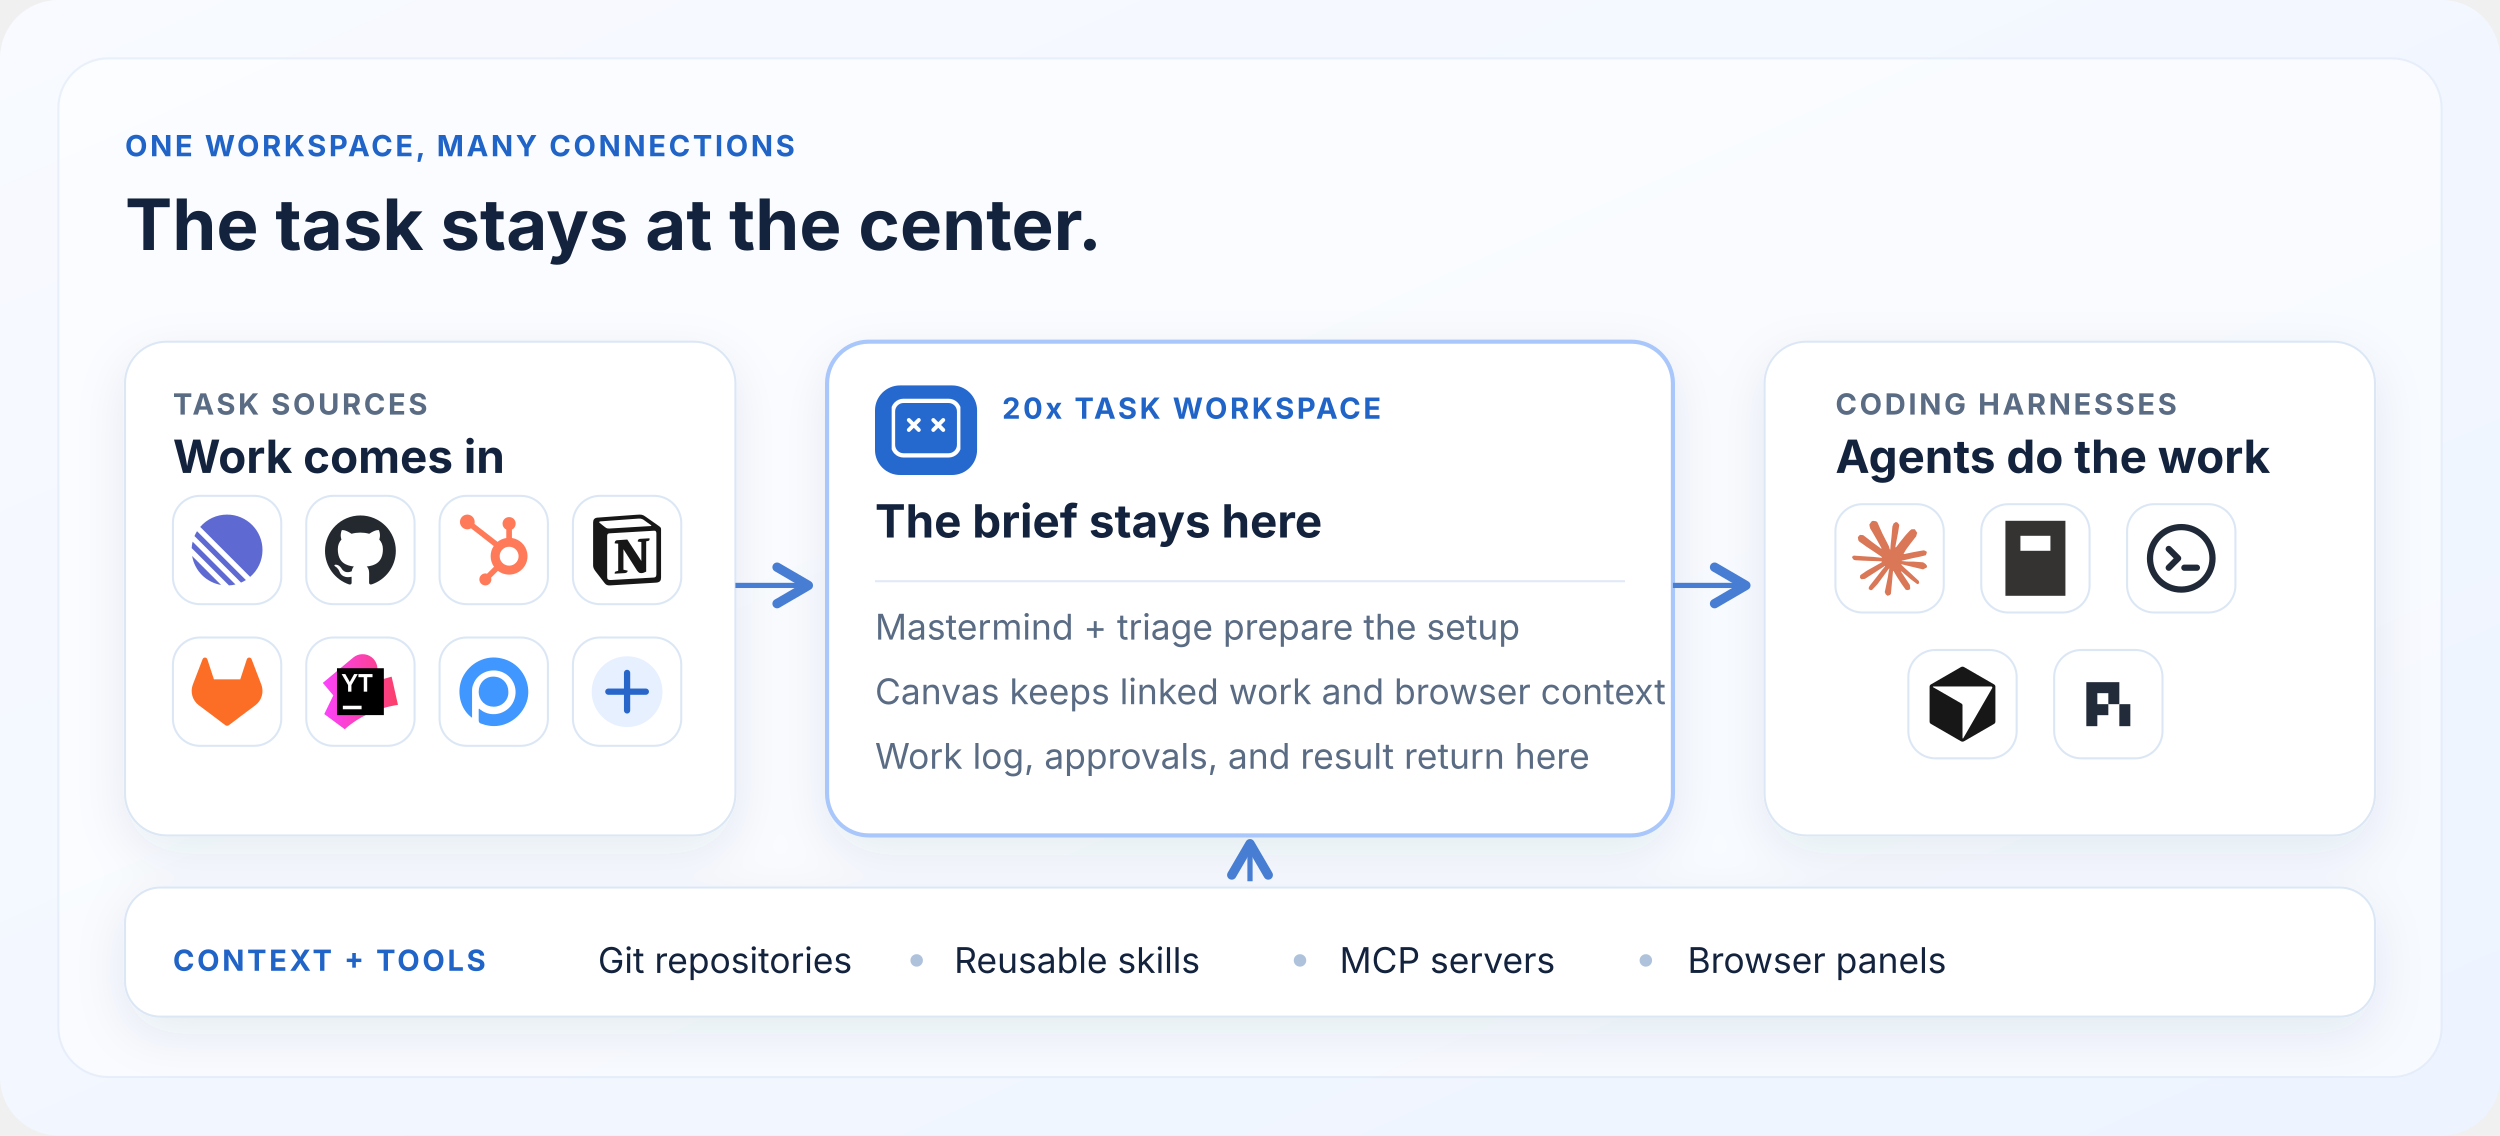
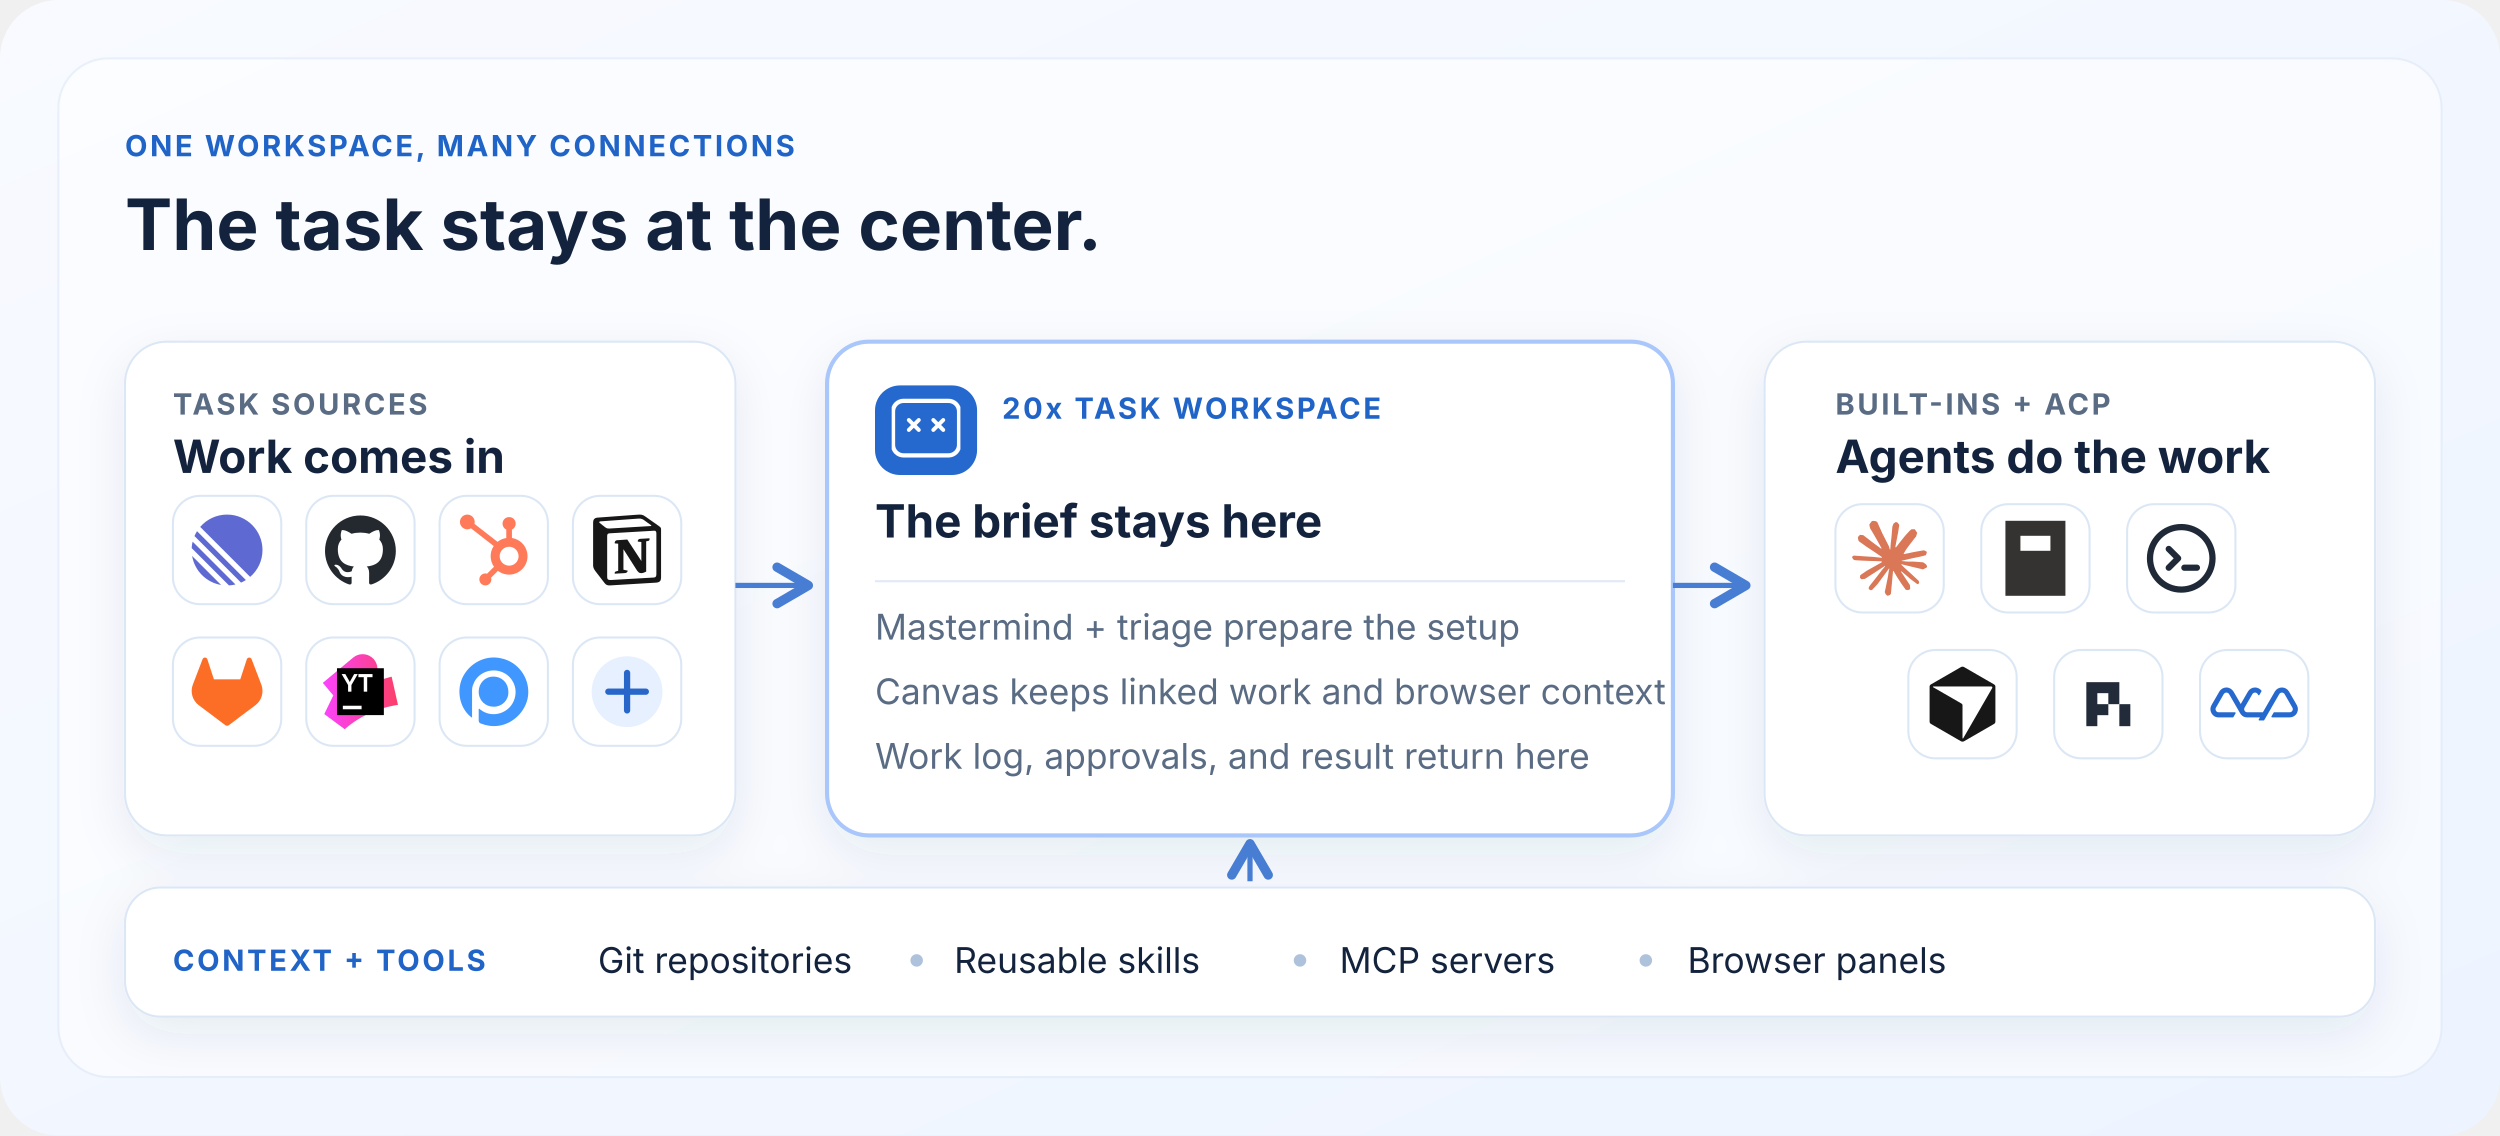
<svg xmlns="http://www.w3.org/2000/svg" width="1200" height="545" viewBox="0 0 1200 545" role="img" aria-labelledby="title desc">
  <defs>
    <linearGradient id="background" x1="0" y1="0" x2="1" y2="1">
      <stop offset="0" stop-color="#f8faff" />
      <stop offset="1" stop-color="#edf4ff" />
    </linearGradient>
    <filter id="shadow" x="-12%" y="-20%" width="124%" height="150%">
      <feDropShadow dx="0" dy="8" stdDeviation="12" flood-color="#173761" flood-opacity=".08" />
    </filter>
    <marker id="arrow" markerWidth="9" markerHeight="9" refX="7" refY="4.5" orient="auto">
      <path d="M1 1 L7 4.5 L1 8" fill="none" stroke="#477dd2" stroke-width="1.8" stroke-linecap="round" stroke-linejoin="round" />
    </marker>
    <style>text{font-family:Inter,-apple-system,BlinkMacSystemFont,"Segoe UI",sans-serif}.ink{fill:#14233d}.muted{fill:#5a6b84}.blue{fill:#2064c7}.eyebrow{font-size:14px;font-weight:750;letter-spacing:.09em}.title{font-size:34px;font-weight:750}.heading{font-size:22px;font-weight:700}.body{font-size:17px}</style>
    <symbol id="logo-linear" viewBox="0 0 24 24">
      <path d="M2.886 4.18A11.982 11.982 0 0 1 11.99 0C18.624 0 24 5.376 24 12.009c0 3.64-1.62 6.903-4.18 9.105L2.887 4.18ZM1.817 5.626l16.556 16.556c-.524.33-1.075.62-1.65.866L.951 7.277c.247-.575.537-1.126.866-1.65ZM.322 9.163l14.515 14.515c-.71.172-1.443.282-2.195.322L0 11.358a12 12 0 0 1 .322-2.195Zm-.17 4.862 9.823 9.824a12.02 12.02 0 0 1-9.824-9.824Z" fill="#5E6AD2" />
    </symbol>
    <symbol id="logo-github" viewBox="0 0 24 24">
      <path d="M12 .297c-6.63 0-12 5.373-12 12 0 5.303 3.438 9.8 8.205 11.385.6.113.82-.258.82-.577 0-.285-.01-1.04-.015-2.04-3.338.724-4.042-1.61-4.042-1.61C4.422 18.07 3.633 17.7 3.633 17.7c-1.087-.744.084-.729.084-.729 1.205.084 1.838 1.236 1.838 1.236 1.07 1.835 2.809 1.305 3.495.998.108-.776.417-1.305.76-1.605-2.665-.3-5.466-1.332-5.466-5.93 0-1.31.465-2.38 1.235-3.22-.135-.303-.54-1.523.105-3.176 0 0 1.005-.322 3.3 1.23.96-.267 1.98-.399 3-.405 1.02.006 2.04.138 3 .405 2.28-1.552 3.285-1.23 3.285-1.23.645 1.653.24 2.873.12 3.176.765.84 1.23 1.91 1.23 3.22 0 4.61-2.805 5.625-5.475 5.92.42.36.81 1.096.81 2.22 0 1.606-.015 2.896-.015 3.286 0 .315.21.69.825.57C20.565 22.092 24 17.592 24 12.297c0-6.627-5.373-12-12-12" fill="#24292F" />
    </symbol>
    <symbol id="logo-hubspot" viewBox="0 0 24 24">
      <path d="M18.164 7.93V5.084a2.198 2.198 0 001.267-1.978v-.067A2.2 2.2 0 0017.238.845h-.067a2.2 2.2 0 00-2.193 2.193v.067a2.196 2.196 0 001.252 1.973l.013.006v2.852a6.22 6.22 0 00-2.969 1.31l.012-.01-7.828-6.095A2.497 2.497 0 104.3 4.656l-.012.006 7.697 5.991a6.176 6.176 0 00-1.038 3.446c0 1.343.425 2.588 1.147 3.607l-.013-.02-2.342 2.343a1.968 1.968 0 00-.58-.095h-.002a2.033 2.033 0 102.033 2.033 1.978 1.978 0 00-.1-.595l.005.014 2.317-2.317a6.247 6.247 0 104.782-11.134l-.036-.005zm-.964 9.378a3.206 3.206 0 113.215-3.207v.002a3.206 3.206 0 01-3.207 3.207z" fill="#FF7A59" />
    </symbol>
    <symbol id="logo-notion" viewBox="0 0 24 24">
      <path d="M4.459 4.208c.746.606 1.026.56 2.428.466l13.215-.793c.28 0 .047-.28-.046-.326L17.86 1.968c-.42-.326-.981-.7-2.055-.607L3.01 2.295c-.466.046-.56.28-.374.466zm.793 3.08v13.904c0 .747.373 1.027 1.214.98l14.523-.84c.841-.046.935-.56.935-1.167V6.354c0-.606-.233-.933-.748-.887l-15.177.887c-.56.047-.747.327-.747.933zm14.337.745c.093.42 0 .84-.42.888l-.7.14v10.264c-.608.327-1.168.514-1.635.514-.748 0-.935-.234-1.495-.933l-4.577-7.186v6.952L12.21 19s0 .84-1.168.84l-3.222.186c-.093-.186 0-.653.327-.746l.84-.233V9.854L7.822 9.76c-.094-.42.14-1.026.793-1.073l3.456-.233 4.764 7.279v-6.44l-1.215-.139c-.093-.514.28-.887.747-.933zM1.936 1.035l13.31-.98c1.634-.14 2.055-.047 3.082.7l4.249 2.986c.7.513.934.653.934 1.213v16.378c0 1.026-.373 1.634-1.68 1.726l-15.458.934c-.98.047-1.448-.093-1.962-.747l-3.129-4.06c-.56-.747-.793-1.306-.793-1.96V2.667c0-.839.374-1.54 1.447-1.632z" fill="#171717" />
    </symbol>
    <symbol id="logo-gitlab" viewBox="0 0 24 24">
      <path d="m23.6 9.593-.034-.086L20.3.981a.851.851 0 0 0-.336-.405.875.875 0 0 0-1.0.054.875.875 0 0 0-.29.44l-2.205 6.748H7.537l-2.206-6.748a.857.857 0 0 0-.29-.441.875.875 0 0 0-1-.054.859.859 0 0 0-.336.405L.433 9.502l-.033.086a6.066 6.066 0 0 0 2.012 7.011l.011.009.03.021 4.976 3.726 2.462 1.863 1.5 1.132a1.008 1.008 0 0 0 1.22 0l1.5-1.132 2.462-1.863 5.006-3.749.013-.01a6.068 6.068 0 0 0 2.009-7.003z" fill="#FC6D26" />
    </symbol>
    <symbol id="logo-cursor" viewBox="0 0 24 24">
      <path d="M11.503.131 1.891 5.678a.84.84 0 0 0-.42.726v11.188c0 .3.162.575.42.724l9.609 5.55a1 1 0 0 0 .998 0l9.61-5.55a.84.84 0 0 0 .42-.724V6.404a.84.84 0 0 0-.42-.726L12.497.131a1.01 1.01 0 0 0-.996 0M2.657 6.338h18.55c.263 0 .43.287.297.515L12.23 22.918c-.062.107-.229.064-.229-.06V12.335a.59.59 0 0 0-.295-.51l-9.11-5.257c-.109-.063-.064-.23.061-.23" fill="#171717" />
    </symbol>
    <symbol id="logo-youtrack" viewBox="0 0 64 64">
      <defs>
        <linearGradient id="youtrack_svg__a" x1="-.102" x2="64.053" y1="32" y2="32" gradientUnits="userSpaceOnUse">
          <stop stop-color="#FB43FF" />
          <stop offset=".97" stop-color="#FB406D" />
        </linearGradient>
      </defs>
      <path fill="url(#youtrack_svg__a)" d="M1.306 51.245a.25.25 0 0 1-.076-.31l7.636-15.726L.058 24.691a.25.25 0 0 1 .032-.352L25.78 2.932a12.665 12.665 0 0 1 15.884-.26 12.59 12.59 0 0 1 3.597 15.436l-2.8 5.767q1.638-.55 3.241-1l12.674-3.64a.25.25 0 0 1 .313.186l5.306 23.585a.253.253 0 0 1-.215.307c-1.682.212-10.858 1.53-22.281 6.33-12.944 5.435-21.485 13.162-22.695 14.292a.246.246 0 0 1-.319.014z" />
      <path fill="#000" d="M52 12H12v40h40z" />
      <path fill="#fff" d="M33 44H17v3h16zM21.467 26.37l-5.488-9.378h3.15l3.399 5.992.397.858.397-.869 3.311-5.98h3.098l-5.403 9.357v5.648h-2.861zM30.288 16.992h12.037v2.637H37.78V32h-2.927v-12.37h-4.566z" />
    </symbol>
    <symbol id="logo-claude" viewBox="0 6.603 1192.672 1193.397">
      <path d="m233.96 800.215 234.684-131.678 3.947-11.436-3.947-6.363h-11.436l-39.221-2.416-134.094-3.624-116.296-4.832-112.67-6.04-28.35-6.04-26.577-35.035 2.738-17.477 23.84-16.027 34.147 2.98 75.463 5.155 113.235 7.812 82.147 4.832 121.692 12.644h19.329l2.738-7.812-6.604-4.832-5.154-4.832-117.182-79.41-126.845-83.92-66.443-48.321-35.92-24.484-18.12-22.953-7.813-50.093 32.618-35.92 43.812 2.98 11.195 2.98 44.375 34.147 94.792 73.37 123.786 91.167 18.12 15.06 7.249-5.154.886-3.624-8.135-13.61-67.329-121.692-71.838-123.785-31.974-51.302-8.456-30.765c-2.98-12.645-5.154-23.275-5.154-36.242l37.127-50.416 20.537-6.604 49.53 6.604 20.86 18.121 30.765 70.39 49.852 110.818 77.315 150.684 22.631 44.698 12.08 41.396 4.51 12.645h7.813v-7.248l6.362-84.886 11.759-104.215 11.436-134.094 3.946-37.772 18.685-45.262 37.127-24.482 28.994 13.852 23.839 34.148-3.303 22.067-14.174 92.134-27.785 144.323-18.121 96.644h10.55l12.08-12.08 48.887-64.913 82.147-102.685 36.242-40.752 42.282-45.02 27.14-21.423h51.303l37.772 56.135-16.913 57.986-52.832 67.007-43.812 56.779-62.82 84.563-39.22 67.651 3.623 5.396 9.343-.886 141.906-30.201 76.671-13.852 91.49-15.705 41.396 19.329 4.51 19.65-16.269 40.189-97.852 24.16-114.764 22.954-170.9 40.43-2.093 1.53 2.416 2.98 76.993 7.248 32.94 1.771h80.617l150.12 11.195 39.222 25.933 23.517 31.732-3.946 24.16-60.403 30.766-81.503-19.33-190.228-45.26-65.235-16.27h-9.02v5.397l54.362 53.154 99.624 89.96 124.752 115.973 6.362 28.671-16.027 22.63-16.912-2.415-109.611-82.47-42.282-37.127-95.758-80.618h-6.363v8.456l22.067 32.296 116.537 175.167 6.04 53.719-8.456 17.476-30.201 10.55-33.181-6.04-68.215-95.758-70.39-107.84-56.778-96.644-6.926 3.947-33.503 360.886-15.705 18.443-36.243 13.852-30.201-22.953-16.027-37.127 16.027-73.37 19.329-95.758 15.704-76.107 14.175-94.55 8.456-31.41-.563-2.094-6.927.886-71.275 97.852-108.402 146.497-85.772 91.812-20.537 8.134-35.597-18.443 3.301-32.94 19.893-29.315 118.712-151.007 71.597-93.583 46.228-54.04-.322-7.813h-2.738l-315.302 204.725-56.135 7.248-24.16-22.63 2.98-37.128 11.435-12.08 94.792-65.236-.322.323z" fill="#D97757" />
    </symbol>
    <symbol id="logo-opencode" viewBox="0 0 240 300">
      <path d="M0 0h240v300H0zM60 60h120v180H60zM60 120h120v120H60z" fill="#353331" fill-rule="evenodd" />
    </symbol>
    <symbol id="logo-codex" viewBox="0 0 24 24">
      <circle cx="12" cy="12" r="10" fill="none" stroke="#1F2937" stroke-width="2" />
      <path d="M8 9l3 3-3 3M13 15h4" fill="none" stroke="#1F2937" stroke-width="2" stroke-linecap="round" stroke-linejoin="round" />
    </symbol>
    <symbol id="logo-pi" viewBox="0 0 800 800">
      <path fill="#222B39" fill-rule="evenodd" d="M165.29 165.29H517.36V400H400V517.36H282.65V634.72H165.29ZM282.65 282.65V400H400V282.65Z" />
      <path fill="#222B39" d="M517.36 400H634.72V634.72H517.36Z" />
    </symbol>
    <symbol id="logo-peakflo" viewBox="0 0 16 16">
      <circle cx="8" cy="8" r="8" fill="white" />
      <path d="M3.1 13.9C0.4 12 -0.5 8 0.9 4.9C2.5 1.5 6.2 -0.4 9.8 0.5C13.4 1.3 15.9 4.6 15.8 8.3C15.7 11.9 12.7 15.2 9.1 15.7C7.7 15.9 6.4 15.7 5.1 15.2C4.8 15.1 4.6 14.9 4.6 14.5C4.6 13.6 4.6 12.7 4.6 11.9C4.8 11.8 4.8 11.9 4.9 12C7.6 14.2 11.7 12.9 12.7 9.6C13.5 7.1 12.2 4.4 9.7 3.5C7.2 2.6 4.3 3.8 3.4 6.3C3.2 6.7 3.1 7.2 3.1 7.7C3.1 9.6 3.1 11.4 3.1 13.3C3.1 13.5 3.1 13.7 3.1 13.9Z" fill="#3F97FF" />
      <path d="M8 11.4C6.1 11.4 4.6 10 4.6 8C4.6 6.1 6 4.6 7.9 4.6C9.9 4.6 11.3 6.1 11.3 8C11.4 9.9 9.9 11.4 8 11.4Z" fill="#3F97FF" />
    </symbol>
    <symbol id="logo-20x" viewBox="96 76 208 173">
      <rect x="100" y="80" width="200" height="165" rx="32" fill="none" stroke="white" stroke-width="13" />
      <g stroke="white" stroke-width="12" stroke-linecap="round">
        <path d="M148 138l30 30m0-30l-30 30M222 138l30 30m0-30l-30 30" />
      </g>
    </symbol>
+     <symbol id="logo-acp" viewBox="0 0 160 61">
+       <path d="M130.75 0c5.428 0 10.297 2.81 13.011 7.512l14.214 24.618-.013-.006c2.599 4.504 2.707 9.933.28 14.514-2.618 4.944-7.862 8.014-13.679 8.014h-31.811c-.452 0-.873-.242-1.103-.636a1.268 1.268 0 0 1 0-1.275l3.919-6.78c.223-.394.65-.636 1.102-.636h28.288a5.622 5.622 0 0 0 4.925-2.848 5.615 5.615 0 0 0 0-5.69L135.669 12.17a5.621 5.621 0 0 0-4.925-2.848 5.621 5.621 0 0 0-4.925 2.848l-14.214 24.618a6.269 6.269 0 0 0-.319.644c-.019.05-.044.096-.069.14l-9.493 16.445-.823 1.312-2.529 4.39a1.27 1.27 0 0 1-1.103.636h-7.83c-.452 0-.873-.241-1.102-.636-.23-.395-.23-.88 0-1.275l2.188-3.79H66.803c-3.32 0-6.454-1.122-8.818-3.168a17.141 17.141 0 0 1-3.394-3.96 1.261 1.261 0 0 1-.091-.136L34.2 12.189a5.622 5.622 0 0 0-4.925-2.85 5.621 5.621 0 0 0-4.924 2.85L10.137 36.806a5.615 5.615 0 0 0 0 5.69 5.63 5.63 0 0 0 4.925 2.84h29.862a1.276 1.276 0 0 1 1.102 1.912l-3.912 6.778a1.27 1.27 0 0 1-1.102.638H14.495c-3.32 0-6.454-1.128-8.817-3.173-5.906-5.103-7.36-12.883-3.62-19.362L16.267 7.505C18.872 3 23.517.198 28.697.007 28.88 0 29.052 0 29.23 0c5.378 0 10.45 3.007 13.246 7.85l12.986 22.373L68.58 7.506C71.186 3 75.83.198 81.01.006 81.196 0 81.369 0 81.547 0c4.453 0 8.71 2.04 11.672 5.588.337.408.388.981.127 1.446l-3.765 6.6a1.268 1.268 0 0 1-2.205.007l-.847-1.465a5.623 5.623 0 0 0-4.926-2.849 5.622 5.622 0 0 0-4.924 2.849L62.464 36.794a5.614 5.614 0 0 0 0 5.69 5.628 5.628 0 0 0 4.925 2.841H95.91L117.76 7.486C120.474 2.804 125.335 0 130.75 0Z" fill="#2568ce" />
+     </symbol>
  </defs>
  <rect width="1200" height="545" rx="28" fill="url(#background)" />
  <rect x="28" y="28" width="1144" height="489" rx="24" fill="#fff" opacity=".5" stroke="#dbe6f5" />
  <text x="60" y="75" class="eyebrow blue">ONE WORKSPACE, MANY CONNECTIONS</text>
  <text x="60" y="120" class="title ink">The task stays at the center.</text>
  <g filter="url(#shadow)">
    <rect x="60" y="164" width="293" height="237" rx="20" fill="#fff" stroke="#dce7f5" />
    <rect x="397" y="164" width="406" height="237" rx="20" fill="#fff" stroke="#a9c7fb" stroke-width="2" />
    <rect x="847" y="164" width="293" height="237" rx="20" fill="#fff" stroke="#dce7f5" />
    <rect x="60" y="426" width="1080" height="62" rx="17" fill="#fff" stroke="#dce7f5" />
  </g>
  <path d="M353 281h35" fill="none" stroke="#477dd2" stroke-width="2.5" marker-end="url(#arrow)" />
  <path d="M803 281h35" fill="none" stroke="#477dd2" stroke-width="2.5" marker-end="url(#arrow)" />
  <path d="M600 423v-18" fill="none" stroke="#477dd2" stroke-width="2.5" marker-end="url(#arrow)" />
  <text x="83" y="199" class="eyebrow muted">TASK SOURCES</text>
  <text x="83" y="227" class="heading ink">Work comes in</text>
  <g aria-label="Linear">
    <rect x="83" y="238" width="52" height="52" rx="13" fill="#fff" stroke="#dce7f5" />
    <use href="#logo-linear" x="92.0" y="247.0" width="34" height="34" />
  </g>
  <g aria-label="GitHub Issues">
    <rect x="147" y="238" width="52" height="52" rx="13" fill="#fff" stroke="#dce7f5" />
    <use href="#logo-github" x="156.0" y="247.0" width="34" height="34" />
  </g>
  <g aria-label="HubSpot">
    <rect x="211" y="238" width="52" height="52" rx="13" fill="#fff" stroke="#dce7f5" />
    <use href="#logo-hubspot" x="220.0" y="247.0" width="34" height="34" />
  </g>
  <g aria-label="Notion">
    <rect x="275" y="238" width="52" height="52" rx="13" fill="#fff" stroke="#dce7f5" />
    <use href="#logo-notion" x="284.0" y="247.0" width="34" height="34" />
  </g>
  <g aria-label="GitLab">
    <rect x="83" y="306" width="52" height="52" rx="13" fill="#fff" stroke="#dce7f5" />
    <use href="#logo-gitlab" x="92.0" y="315.0" width="34" height="34" />
  </g>
  <g aria-label="YouTrack">
    <rect x="147" y="306" width="52" height="52" rx="13" fill="#fff" stroke="#dce7f5" />
    <use href="#logo-youtrack" x="155.0" y="314.0" width="36" height="36" />
  </g>
  <g aria-label="Peakflo Workflo">
    <rect x="211" y="306" width="52" height="52" rx="13" fill="#fff" stroke="#dce7f5" />
    <use href="#logo-peakflo" x="220.0" y="315.0" width="34" height="34" />
  </g>
  <g aria-label="Manual entry">
    <rect x="275" y="306" width="52" height="52" rx="13" fill="#fff" stroke="#dce7f5" />
    <circle cx="301" cy="332" r="17" fill="#e7f0ff" />
    <path d="M301 323v18m-9-9h18" stroke="#2867c9" stroke-width="3" stroke-linecap="round" />
  </g>
  <rect x="420" y="185" width="49" height="43" rx="12" fill="#2568ce" />
  <use href="#logo-20x" x="428" y="191" width="33" height="29" />
  <text x="481" y="201" class="eyebrow blue">20x TASK WORKSPACE</text>
  <text x="420" y="258" class="heading ink">The brief stays here</text>
  <path d="M420 279h360" stroke="#e0e9f7" />
  <text x="420" y="307" class="body muted">Mastermind + triage prepare the setup</text>
  <text x="420" y="338" class="body muted">Canvas keeps linked work and browser context</text>
  <text x="420" y="369" class="body muted">Work log, approvals, and result return here</text>
-   <text x="881" y="199" class="eyebrow muted">CODING HARNESSES</text>
+   <text x="881" y="199" class="eyebrow muted">BUILT-INS + ACP</text>
  <text x="881" y="227" class="heading ink">Agents do the work</text>
  <g aria-label="Claude Code">
    <rect x="881" y="242" width="52" height="52" rx="13" fill="#fff" stroke="#dce7f5" />
    <use href="#logo-claude" x="889.0" y="250.0" width="36" height="36" />
  </g>
  <g aria-label="OpenCode">
    <rect x="951" y="242" width="52" height="52" rx="13" fill="#fff" stroke="#dce7f5" />
    <use href="#logo-opencode" x="959.0" y="250.0" width="36" height="36" />
  </g>
  <g aria-label="Codex">
    <rect x="1021" y="242" width="52" height="52" rx="13" fill="#fff" stroke="#dce7f5" />
    <use href="#logo-codex" x="1029.0" y="250.0" width="36" height="36" />
  </g>
  <g aria-label="Cursor">
    <rect x="916" y="312" width="52" height="52" rx="13" fill="#fff" stroke="#dce7f5" />
    <use href="#logo-cursor" x="924.0" y="320.0" width="36" height="36" />
  </g>
  <g aria-label="Pi">
    <rect x="986" y="312" width="52" height="52" rx="13" fill="#fff" stroke="#dce7f5" />
    <use href="#logo-pi" x="994.0" y="320.0" width="36" height="36" />
  </g>
+   <g aria-label="ACP agents">
+     <rect x="1056" y="312" width="52" height="52" rx="13" fill="#fff" stroke="#dce7f5" />
+     <use href="#logo-acp" x="1061" y="324" width="42" height="28" />
+   </g>
  <text x="83" y="466" class="eyebrow blue">CONTEXT + TOOLS</text>
  <text x="287" y="467" class="body ink">Git repositories</text>
  <circle cx="440" cy="461" r="3" fill="#afc2db" />
  <text x="458" y="467" class="body ink">Reusable skills</text>
  <circle cx="624" cy="461" r="3" fill="#afc2db" />
  <text x="643" y="467" class="body ink">MCP servers</text>
  <circle cx="790" cy="461" r="3" fill="#afc2db" />
  <text x="810" y="467" class="body ink">Browser panels</text>
</svg>
